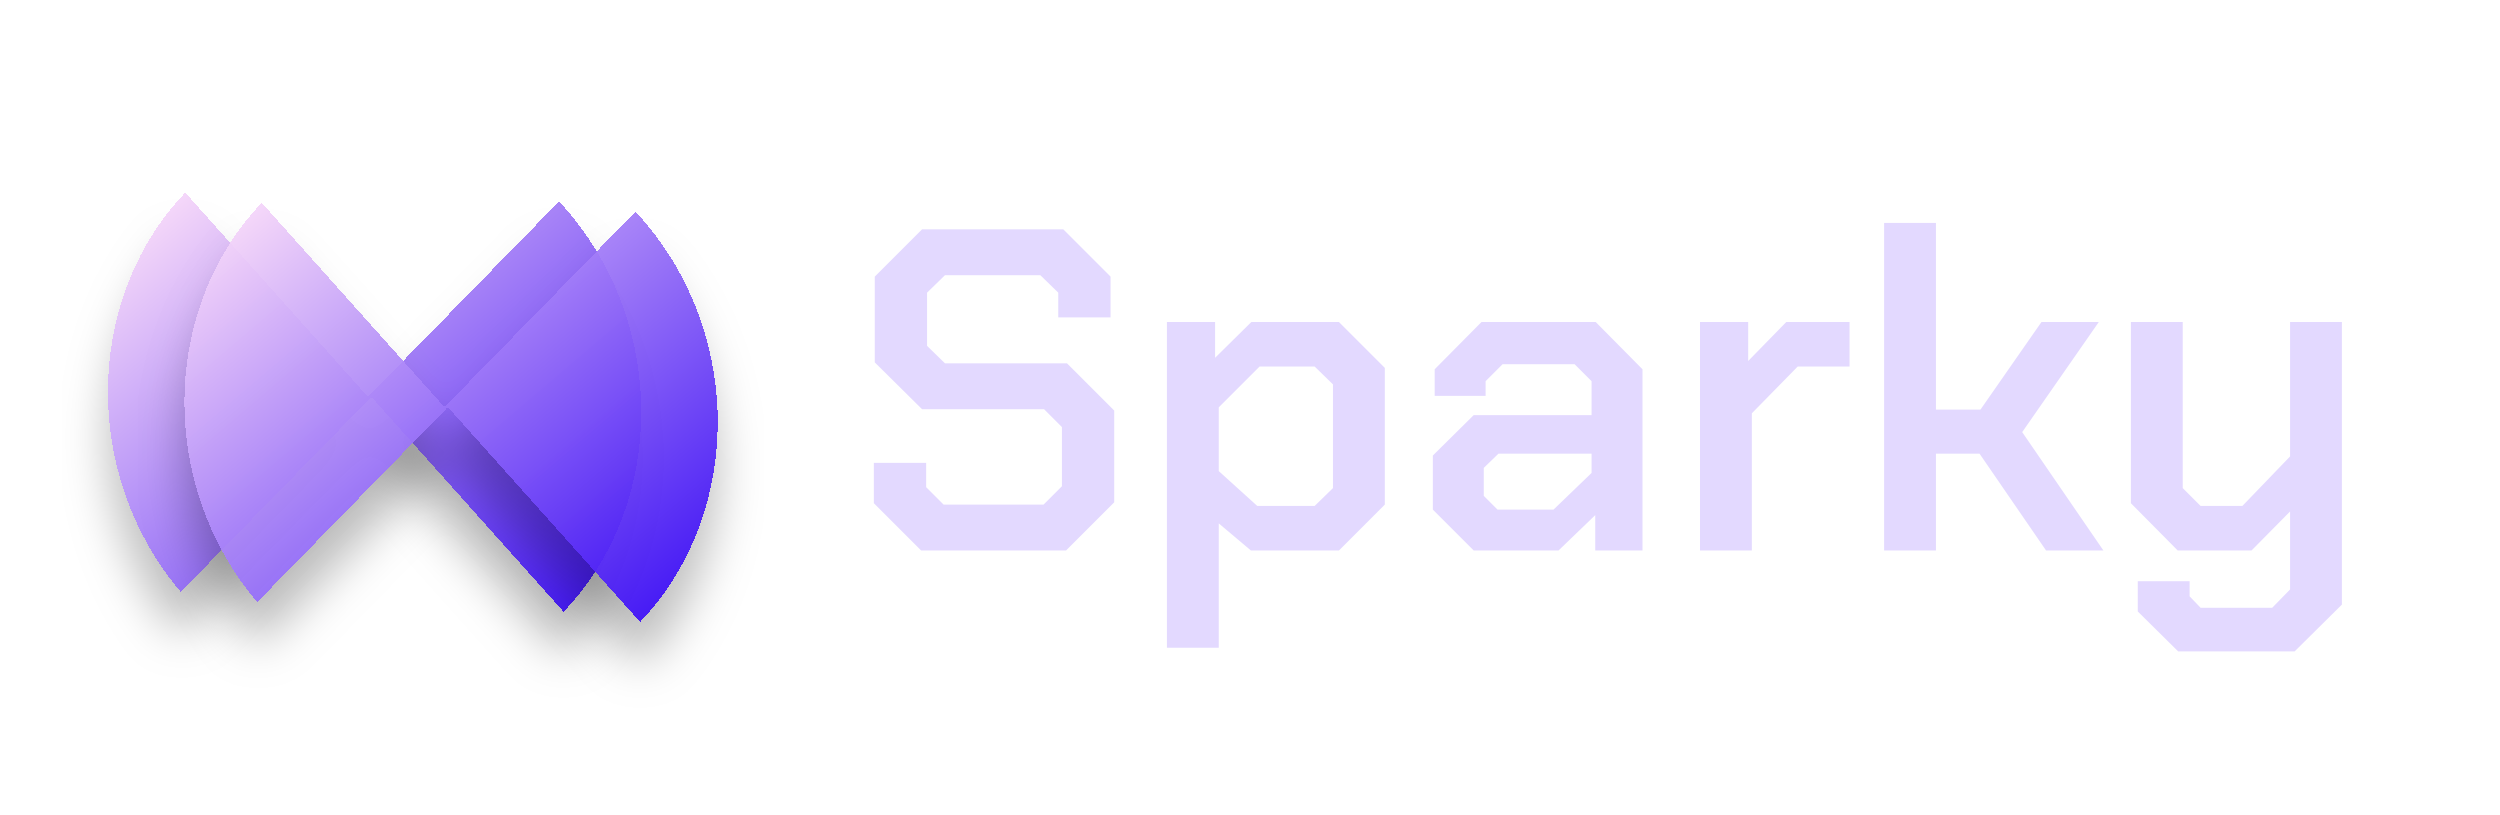
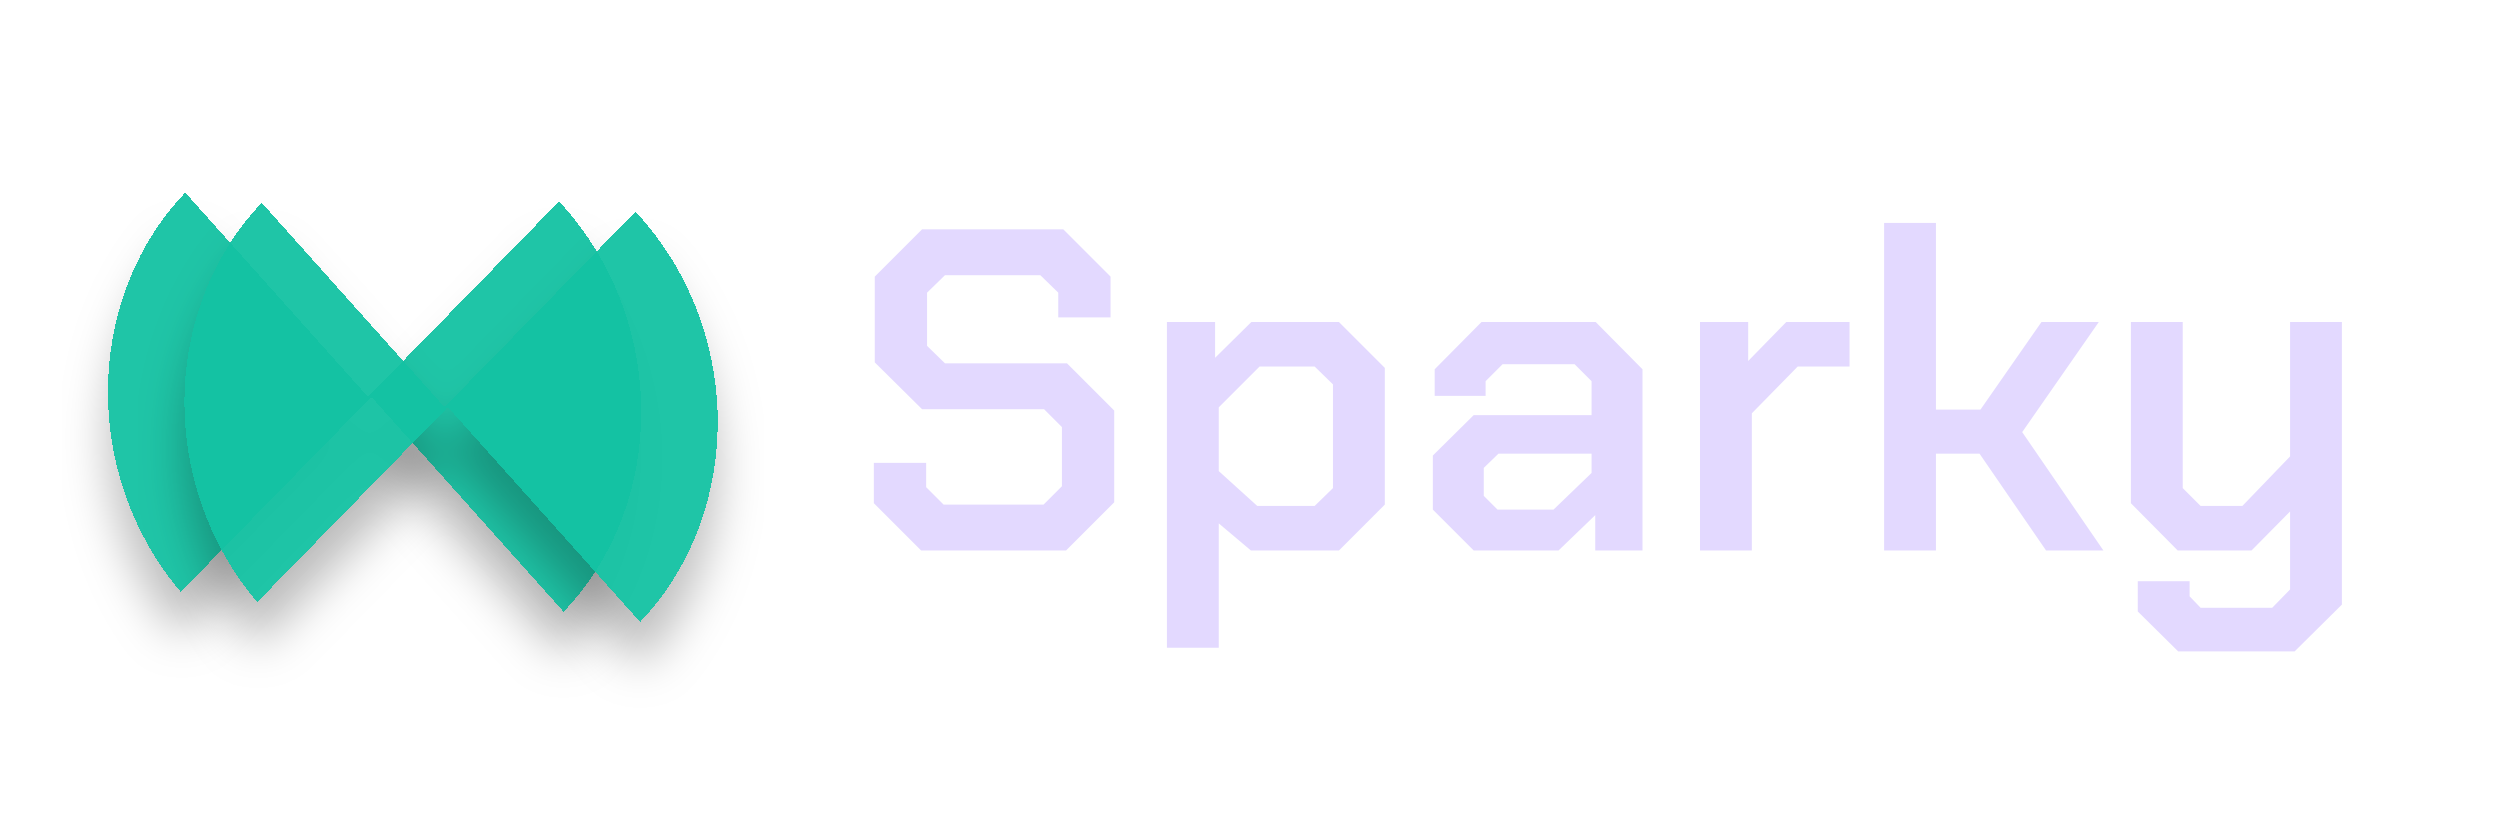
<svg xmlns="http://www.w3.org/2000/svg" width="218" height="71" viewBox="0 0 218 71" fill="none">
-   <g filter="url(#filter0_d_11_7)">
-     <path fill-rule="evenodd" clip-rule="evenodd" d="M16.153 16.793C7.821 25.509 7.053 40.024 14.738 50.334C15.067 50.776 15.408 51.204 15.758 51.617L32.385 34.607L49.145 53.343C57.506 44.63 58.284 30.093 50.591 19.771C50.008 18.99 49.393 18.254 48.749 17.564L32.089 34.607L16.153 16.793Z" fill="url(#paint0_linear_11_7)" fill-opacity="0.95" shape-rendering="crispEdges" />
+   <g filter="url(#filter0_d_63_32)">
+     <path fill-rule="evenodd" clip-rule="evenodd" d="M16.153 16.793C7.821 25.509 7.053 40.024 14.738 50.334C15.067 50.776 15.408 51.204 15.758 51.617L32.385 34.607L49.145 53.343C57.506 44.63 58.284 30.093 50.591 19.771C50.008 18.99 49.393 18.254 48.749 17.564L32.09 34.607L16.153 16.793Z" fill="#14C2A3" fill-opacity="0.95" shape-rendering="crispEdges" />
  </g>
-   <g filter="url(#filter1_d_11_7)">
-     <path fill-rule="evenodd" clip-rule="evenodd" d="M22.823 17.684C14.49 26.401 13.722 40.916 21.407 51.225C21.736 51.667 22.077 52.095 22.427 52.508L39.054 35.498L55.815 54.235C64.175 45.521 64.953 30.985 57.26 20.663C56.678 19.882 56.062 19.146 55.419 18.456L38.759 35.498L22.823 17.684Z" fill="url(#paint1_linear_11_7)" fill-opacity="0.95" shape-rendering="crispEdges" />
+   <g filter="url(#filter1_d_63_32)">
+     <path fill-rule="evenodd" clip-rule="evenodd" d="M22.823 17.684C14.49 26.401 13.722 40.916 21.407 51.225C21.736 51.667 22.077 52.095 22.427 52.508L39.054 35.498L55.815 54.235C64.175 45.521 64.953 30.985 57.26 20.663C56.678 19.882 56.062 19.146 55.418 18.456L38.759 35.498L22.823 17.684Z" fill="#14C2A3" fill-opacity="0.95" shape-rendering="crispEdges" />
  </g>
  <path d="M76.2 43.88V40.36H80.76V42.48L82.28 44H91L92.6 42.4V37.24L91.04 35.68H80.4L76.28 31.6V24.12L80.4 20H92.72L96.84 24.12V27.68H92.28V25.52L90.72 24H82.4L80.84 25.52V30.16L82.4 31.68H93.04L97.16 35.8V43.8L92.96 48H80.32L76.2 43.88ZM101.756 28.08H105.956V31.2L109.116 28.08H116.756L120.756 32.08V44L116.756 48H109.076L106.276 45.64V56.48H101.756V28.08ZM114.636 44.12L116.236 42.56V33.52L114.636 31.96H109.836L106.276 35.52V41.08L109.636 44.12H114.636ZM124.945 44.44V39.72L128.505 36.2H138.785V33.24L137.305 31.76H131.025L129.545 33.24V34.52H125.105V32.2L129.185 28.08H139.145L143.225 32.2V48H139.105V44.92L135.905 48H128.505L124.945 44.44ZM135.465 44.44L138.785 41.24V39.56H130.665L129.385 40.8V43.24L130.585 44.44H135.465ZM148.241 28.08H152.441V31.48L155.761 28.08H161.281V31.96H156.761L152.761 36.04V48H148.241V28.08ZM164.295 19.44H168.815V35.72H172.695L178.015 28.08H183.015L176.335 37.68L183.415 48H178.415L172.615 39.56H168.815V48H164.295V19.44ZM204.214 28.08V52.72L200.094 56.8H189.934L186.414 53.32V50.68H190.934V52L191.894 53H198.134L199.694 51.4V44.6L196.334 48H189.894L185.814 43.88V28.08H190.334V42.56L191.894 44.12H195.534L199.694 39.8V28.08H204.214Z" fill="#E3D9FF" />
  <defs>
-     <filter id="filter0_d_11_7" x="5.411" y="16.793" width="54.506" height="44.551" filterUnits="userSpaceOnUse" color-interpolation-filters="sRGB">
+     <filter id="filter0_d_63_32" x="5.411" y="16.793" width="54.506" height="44.551" filterUnits="userSpaceOnUse" color-interpolation-filters="sRGB">
      <feFlood flood-opacity="0" result="BackgroundImageFix" />
      <feColorMatrix in="SourceAlpha" type="matrix" values="0 0 0 0 0 0 0 0 0 0 0 0 0 0 0 0 0 0 127 0" result="hardAlpha" />
      <feOffset dy="4" />
      <feGaussianBlur stdDeviation="2" />
      <feComposite in2="hardAlpha" operator="out" />
      <feColorMatrix type="matrix" values="0 0 0 0 0 0 0 0 0 0 0 0 0 0 0 0 0 0 0.25 0" />
-       <feBlend mode="normal" in2="BackgroundImageFix" result="effect1_dropShadow_11_7" />
-       <feBlend mode="normal" in="SourceGraphic" in2="effect1_dropShadow_11_7" result="shape" />
+       <feBlend mode="normal" in2="BackgroundImageFix" result="effect1_dropShadow_63_32" />
+       <feBlend mode="normal" in="SourceGraphic" in2="effect1_dropShadow_63_32" result="shape" />
    </filter>
-     <filter id="filter1_d_11_7" x="12.08" y="17.684" width="54.506" height="44.551" filterUnits="userSpaceOnUse" color-interpolation-filters="sRGB">
+     <filter id="filter1_d_63_32" x="12.08" y="17.684" width="54.506" height="44.551" filterUnits="userSpaceOnUse" color-interpolation-filters="sRGB">
      <feFlood flood-opacity="0" result="BackgroundImageFix" />
      <feColorMatrix in="SourceAlpha" type="matrix" values="0 0 0 0 0 0 0 0 0 0 0 0 0 0 0 0 0 0 127 0" result="hardAlpha" />
      <feOffset dy="4" />
      <feGaussianBlur stdDeviation="2" />
      <feComposite in2="hardAlpha" operator="out" />
      <feColorMatrix type="matrix" values="0 0 0 0 0 0 0 0 0 0 0 0 0 0 0 0 0 0 0.25 0" />
-       <feBlend mode="normal" in2="BackgroundImageFix" result="effect1_dropShadow_11_7" />
-       <feBlend mode="normal" in="SourceGraphic" in2="effect1_dropShadow_11_7" result="shape" />
+       <feBlend mode="normal" in2="BackgroundImageFix" result="effect1_dropShadow_63_32" />
+       <feBlend mode="normal" in="SourceGraphic" in2="effect1_dropShadow_63_32" result="shape" />
    </filter>
-     <linearGradient id="paint0_linear_11_7" x1="17.927" y1="15.281" x2="49.856" y2="52.738" gradientUnits="userSpaceOnUse">
-       <stop stop-color="#F4D5F9" />
-       <stop offset="1" stop-color="#3D0FF4" />
-     </linearGradient>
-     <linearGradient id="paint1_linear_11_7" x1="24.596" y1="16.172" x2="56.525" y2="53.629" gradientUnits="userSpaceOnUse">
-       <stop stop-color="#F4D5F9" />
-       <stop offset="0.679" stop-color="#784FF6" />
-       <stop offset="1" stop-color="#3D0FF4" />
-     </linearGradient>
  </defs>
</svg>
